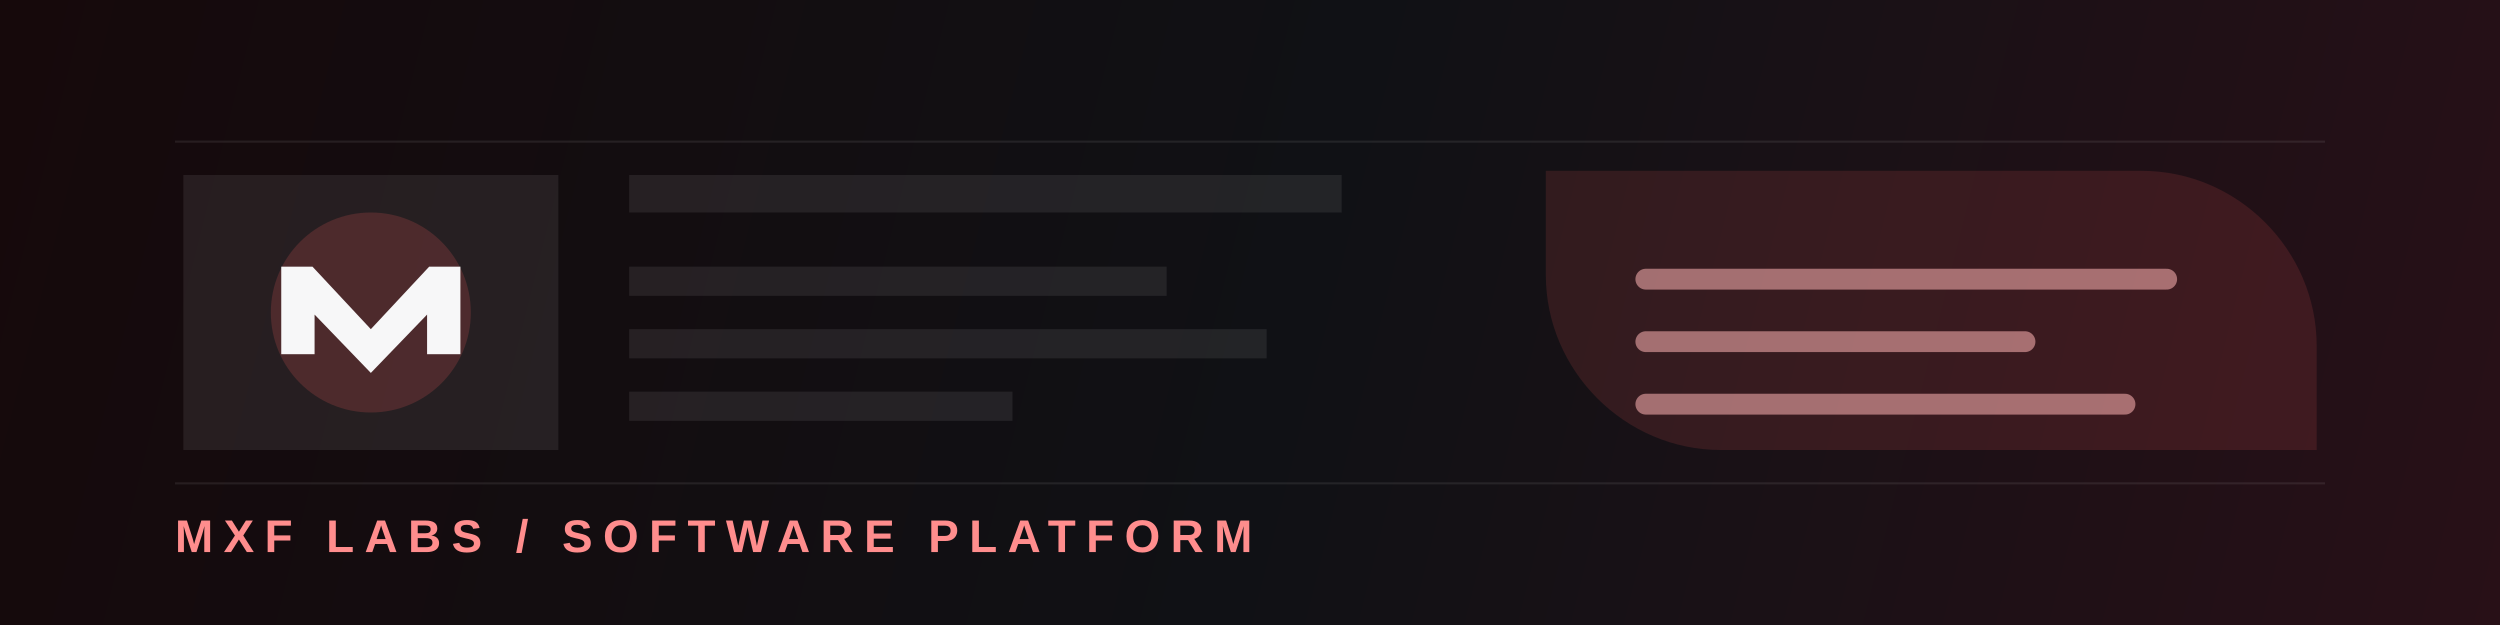
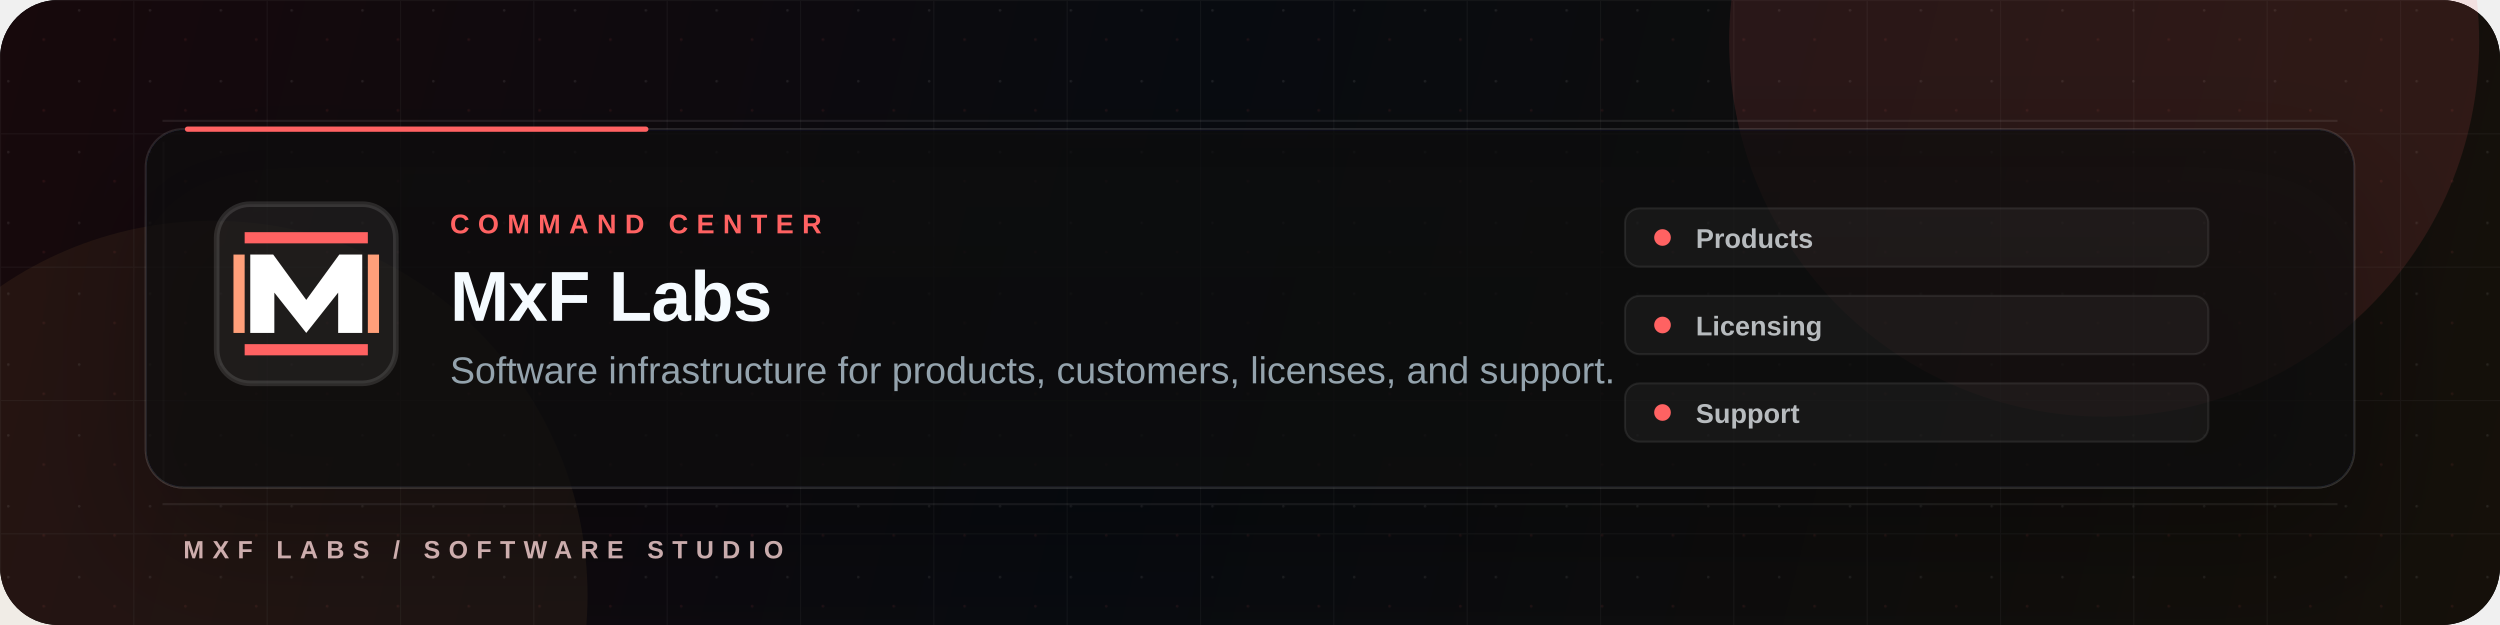
<svg xmlns="http://www.w3.org/2000/svg" width="1200" height="300" viewBox="0 0 1200 300" fill="none">
-   <rect width="1200" height="300" rx="28" fill="#0A0A0C" />
-   <path d="M0 0h1200v300H0z" fill="url(#bg)" />
-   <path d="M84 68h1032M84 232h1032" stroke="#fff" stroke-opacity=".08" />
-   <path d="M88 84h180v132H88zM302 84h342v18H302zM302 128h258v14H302zM302 158h306v14H302zM302 188h184v14H302z" fill="#fff" fill-opacity=".08" />
-   <circle cx="178" cy="150" r="48" fill="#FF6262" fill-opacity=".18" />
-   <path d="M135 170v-42h15l28 30 28-30h15v42h-16v-19l-27 28-27-28v19h-16Z" fill="#F7F7F8" />
-   <path d="M742 82h286c46 0 84 38 84 84v50H826c-46 0-84-38-84-84V82Z" fill="#FF6262" fill-opacity=".13" />
-   <path d="M790 134h250M790 164h182M790 194h230" stroke="#FFB4B4" stroke-width="10" stroke-linecap="round" stroke-opacity=".55" />
-   <text x="84" y="265" fill="#FF8D8D" font-family="Arial, sans-serif" font-size="22" font-weight="700" letter-spacing="5">MXF LABS / SOFTWARE PLATFORM</text>
+   <rect width="1200" height="300" rx="28" fill="#05070A" />
+   <rect width="1200" height="300" rx="28" fill="url(#mesh)" />
+   <rect width="1200" height="300" rx="28" fill="url(#grid)" opacity=".72" />
+   <rect width="1200" height="300" rx="28" fill="url(#noise)" opacity=".65" />
+   <circle cx="1010" cy="20" r="180" fill="#FF6262" opacity=".12" />
+   <circle cx="102" cy="286" r="180" fill="#F7B955" opacity=".07" />
+   <path d="M78 58H1122" stroke="#FFFFFF" stroke-opacity=".08" />
+   <path d="M78 242H1122" stroke="#FFFFFF" stroke-opacity=".08" />
+   <rect x="70" y="62" width="1060" height="172" rx="18" fill="#0B0E13" fill-opacity=".70" stroke="#FFFFFF" stroke-opacity=".10" filter="url(#softShadow)" />
+   <path d="M90 62h220" stroke="#FF6262" stroke-width="2.5" stroke-linecap="round" />
+   <path d="M78 150h1" stroke="url(#sheen)" stroke-width="164" />
+   <g transform="translate(104 98) scale(2.6875)">
+     <rect width="32" height="32" rx="6" fill="#FFFFFF" fill-opacity=".055" stroke="#FFFFFF" stroke-opacity=".12" />
+     <path d="M6 23V9h4.1L16 17.1 21.9 9H26v14h-4.3v-7.2L16 23l-5.7-7.2V23H6Z" fill="#FFFFFF" />
+     <path d="M5 5h22v2H5V5Zm0 20h22v2H5v-2Z" fill="#FF6262" />
+     <path d="M3 9h2v14H3V9Zm24 0h2v14h-2V9Z" fill="#FF9F7A" />
+   </g>
+   <text x="216" y="112" fill="#FF6262" font-family="Arial, sans-serif" font-size="13" font-weight="700" letter-spacing="4">COMMAND CENTER</text>
+   <text x="216" y="154" fill="#F5FBFF" font-family="Arial, sans-serif" font-size="34" font-weight="700" letter-spacing="-.3">MxF Labs</text>
+   <text x="216" y="184" fill="#94A3AD" font-family="Arial, sans-serif" font-size="18" font-weight="500">Software infrastructure for products, customers, licenses, and support.</text>
+   <g>
+     <rect x="780" y="100" width="280" height="28" rx="7" fill="#FFFFFF" fill-opacity=".045" stroke="#FFFFFF" stroke-opacity=".08" />
+     <circle cx="798" cy="114" r="4" fill="#FF6262" />
+     <text x="814" y="119" fill="#F5FBFF" fill-opacity=".72" font-family="Arial, sans-serif" font-size="13" font-weight="700">Products</text>
+   </g>
+   <g>
+     <rect x="780" y="142" width="280" height="28" rx="7" fill="#FFFFFF" fill-opacity=".045" stroke="#FFFFFF" stroke-opacity=".08" />
+     <circle cx="798" cy="156" r="4" fill="#FF6262" />
+     <text x="814" y="161" fill="#F5FBFF" fill-opacity=".72" font-family="Arial, sans-serif" font-size="13" font-weight="700">Licensing</text>
+   </g>
+   <g>
+     <rect x="780" y="184" width="280" height="28" rx="7" fill="#FFFFFF" fill-opacity=".045" stroke="#FFFFFF" stroke-opacity=".08" />
+     <circle cx="798" cy="198" r="4" fill="#FF6262" />
+     <text x="814" y="203" fill="#F5FBFF" fill-opacity=".72" font-family="Arial, sans-serif" font-size="13" font-weight="700">Support</text>
+   </g>
+   <text x="88" y="268" fill="#FFD8D8" fill-opacity=".78" font-family="Arial, sans-serif" font-size="12" font-weight="700" letter-spacing="4">MXF LABS / SOFTWARE STUDIO</text>
  <defs>
-     <linearGradient id="bg" x1="0" y1="0" x2="1200" y2="300" gradientUnits="userSpaceOnUse">
-       <stop stop-color="#16090B" />
-       <stop offset=".52" stop-color="#101115" />
-       <stop offset="1" stop-color="#281017" />
+     <linearGradient id="mesh" x1="0" y1="0" x2="1200" y2="300" gradientUnits="userSpaceOnUse">
+       <stop stop-color="#17090C" />
+       <stop offset=".46" stop-color="#080B10" />
+       <stop offset="1" stop-color="#15100A" />
    </linearGradient>
+     <linearGradient id="sheen" x1="0" y1="0" x2="1200" y2="0" gradientUnits="userSpaceOnUse">
+       <stop stop-color="#FFFFFF" stop-opacity="0" />
+       <stop offset=".52" stop-color="#FFFFFF" stop-opacity=".12" />
+       <stop offset="1" stop-color="#FFFFFF" stop-opacity="0" />
+     </linearGradient>
+     <filter id="softShadow" x="-20%" y="-40%" width="140%" height="180%" color-interpolation-filters="sRGB">
+       <feDropShadow dx="0" dy="28" stdDeviation="32" flood-color="#000000" flood-opacity=".38" />
+     </filter>
+     <pattern id="grid" width="64" height="64" patternUnits="userSpaceOnUse">
+       <path d="M64 0H0V64" fill="none" stroke="#FFFFFF" stroke-opacity=".055" stroke-width="1" />
+     </pattern>
+     <pattern id="noise" width="34" height="34" patternUnits="userSpaceOnUse">
+       <circle cx="4" cy="5" r=".65" fill="#FFFFFF" opacity=".12" />
+       <circle cx="21" cy="19" r=".7" fill="#FF6262" opacity=".12" />
+     </pattern>
  </defs>
</svg>
